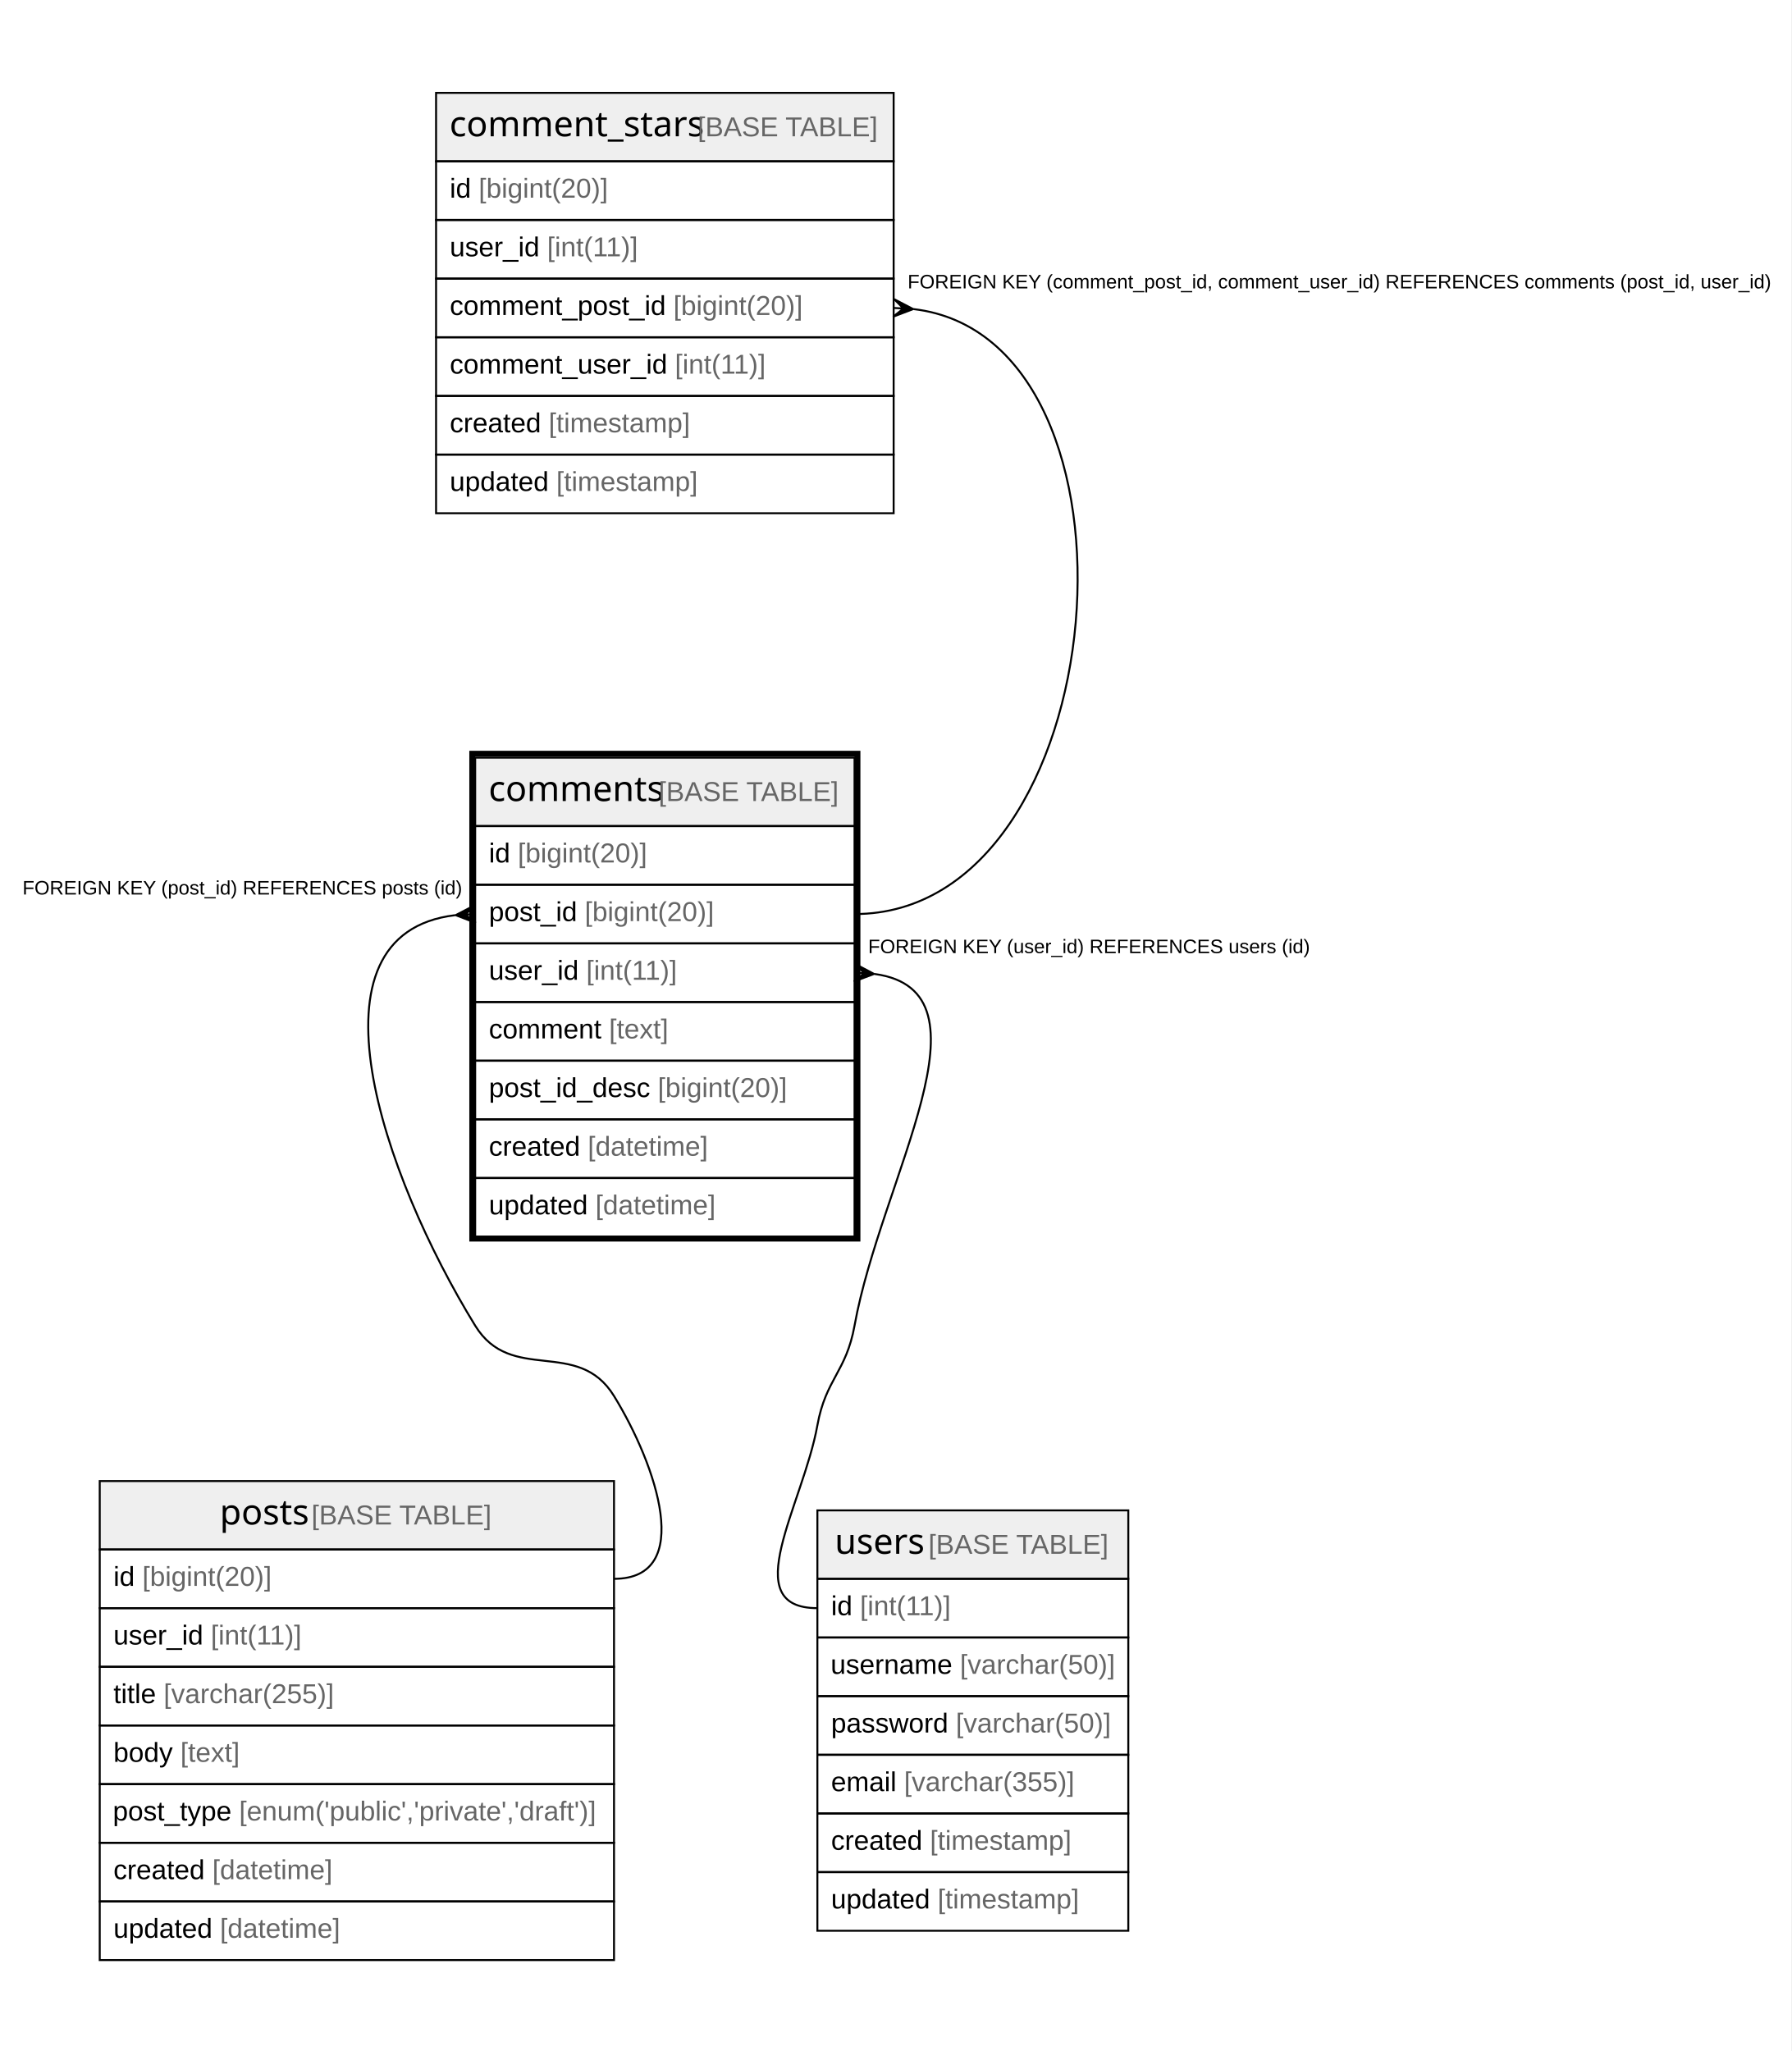
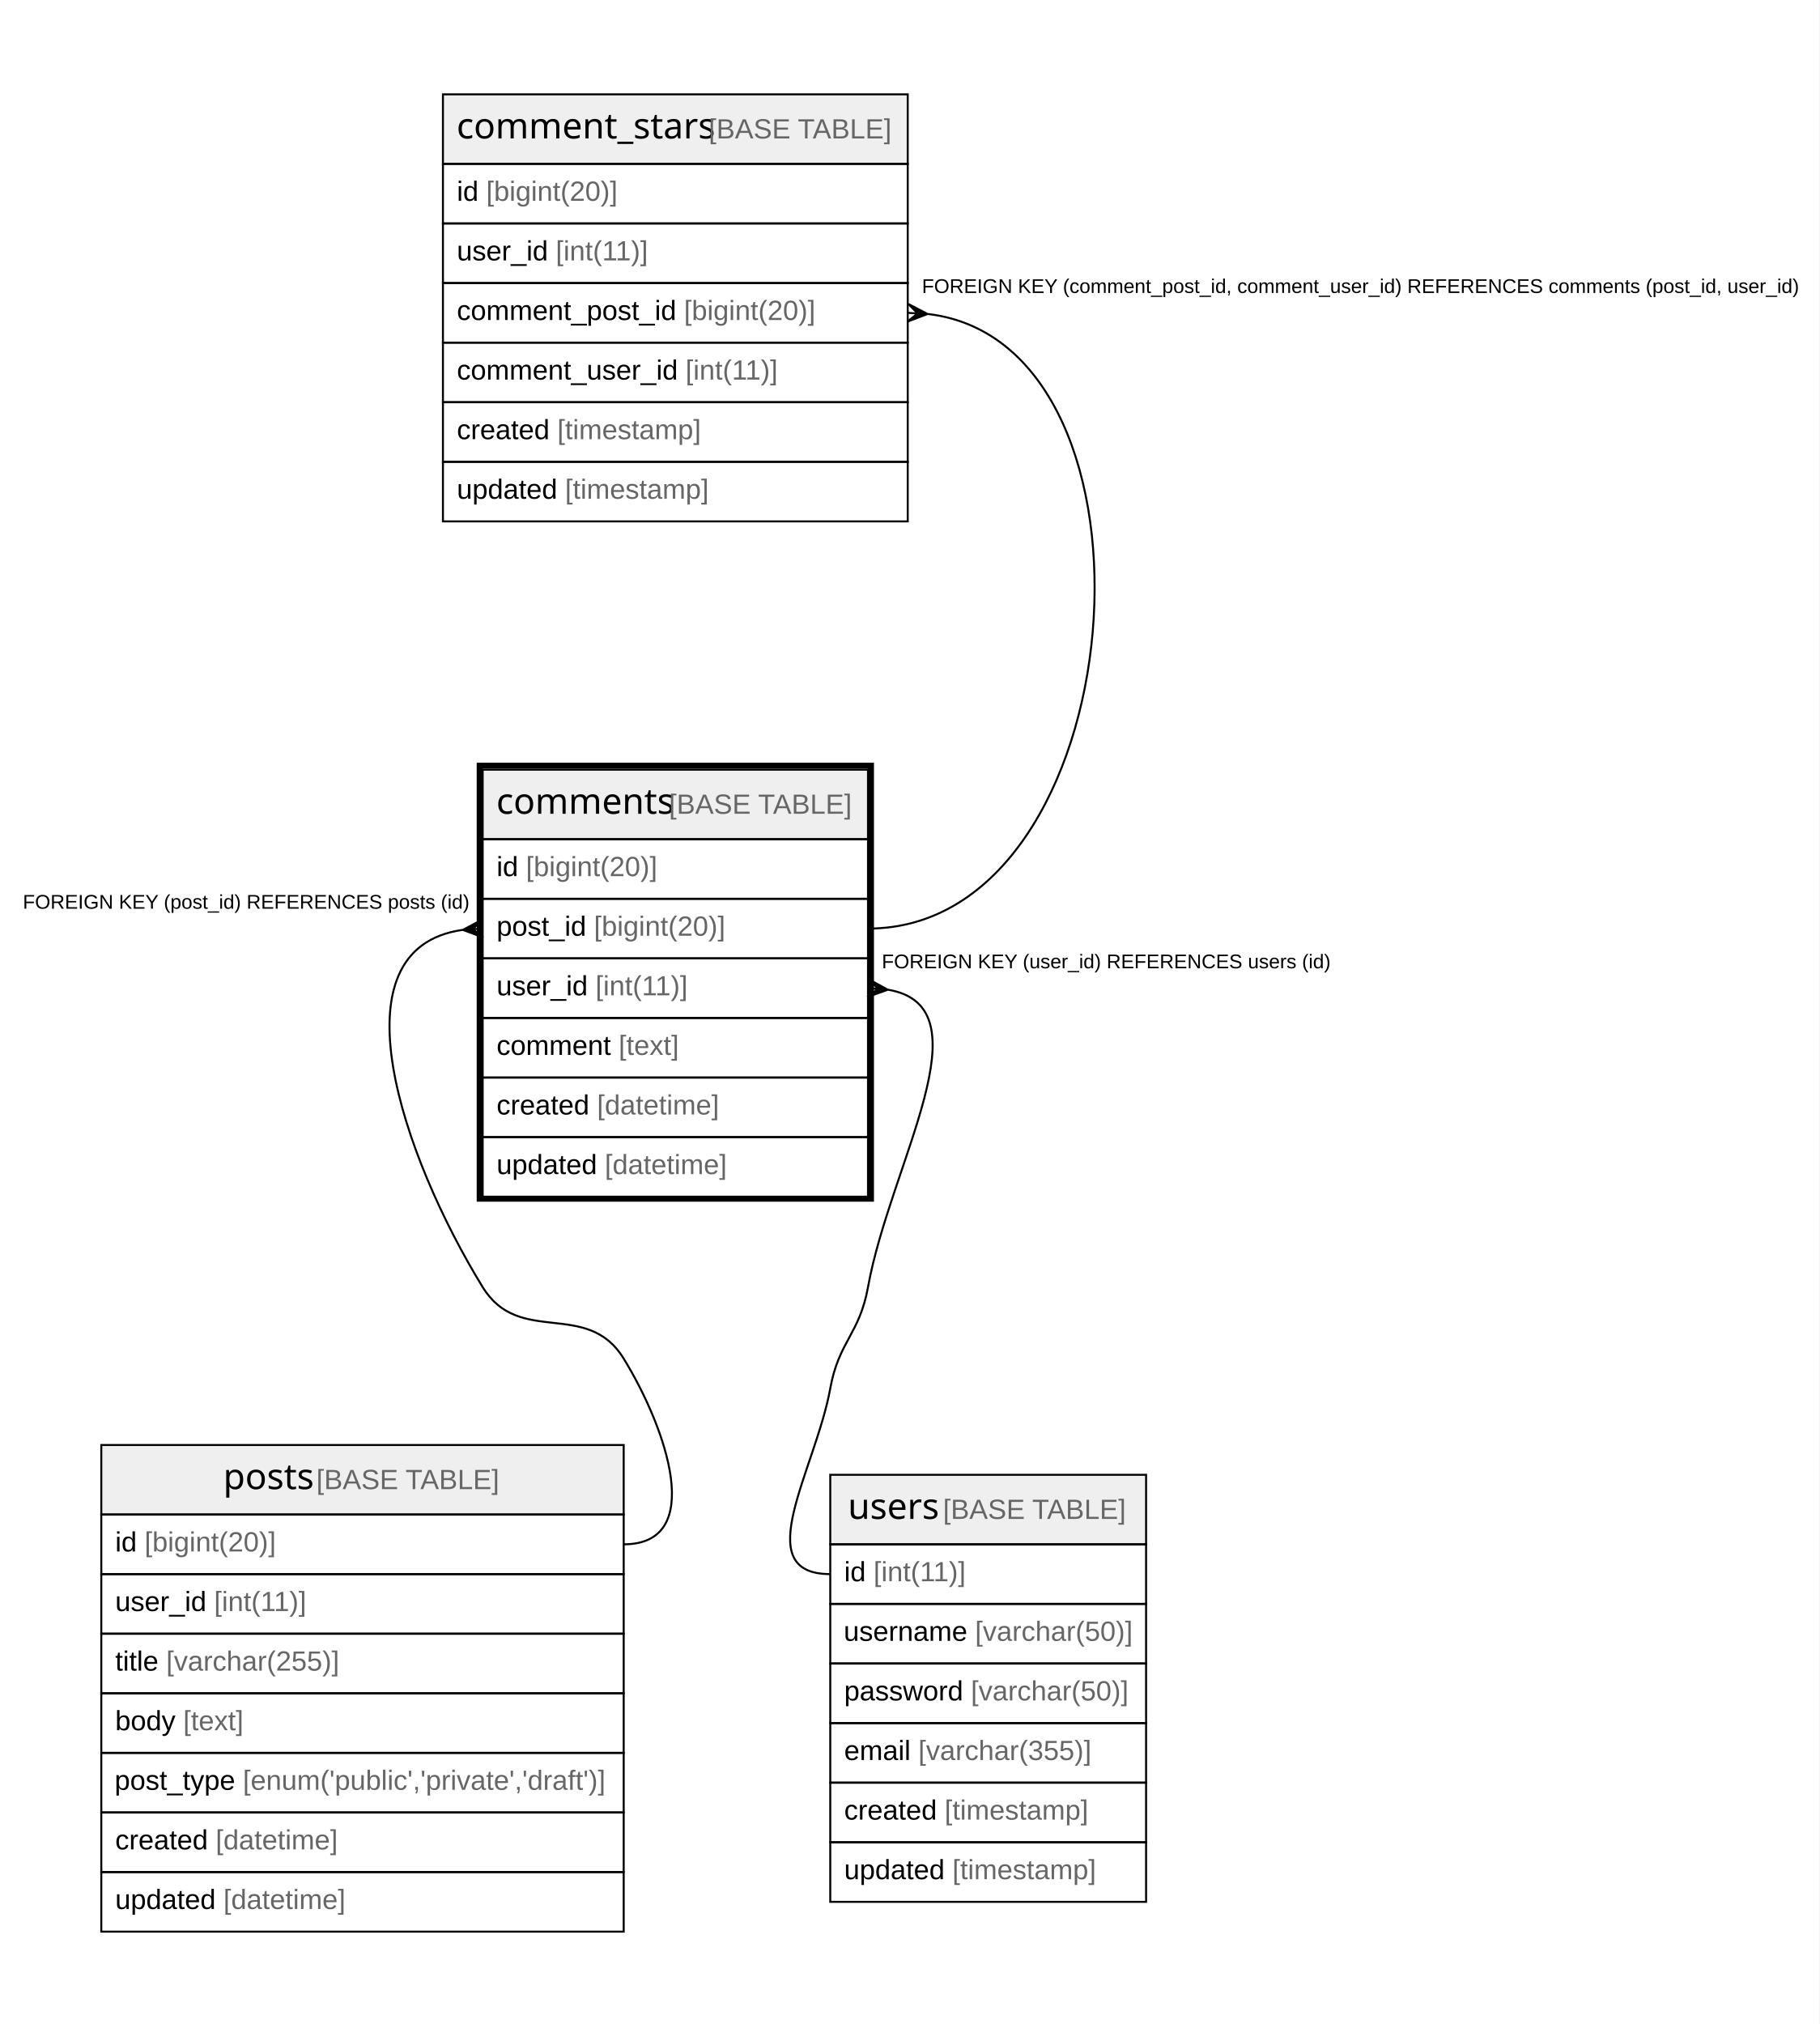
- <svg xmlns="http://www.w3.org/2000/svg" width="916pt" height="1049pt" viewBox="0.00 0.00 916.00 1049.00">
-   <g id="graph0" class="graph" transform="scale(1 1) rotate(0) translate(4 1045)">
-     <polygon fill="#ffffff" stroke="transparent" points="-4,4 -4,-1045 912,-1045 912,4 -4,4" />
+ <svg xmlns="http://www.w3.org/2000/svg" width="916pt" height="1019pt" viewBox="0.00 0.00 916.00 1019.00">
+   <g id="graph0" class="graph" transform="scale(1 1) rotate(0) translate(4 1015)">
+     <polygon fill="#ffffff" stroke="transparent" points="-4,4 -4,-1015 912,-1015 912,4 -4,4" />
    <g id="node1" class="node">
-       <polygon fill="#efefef" stroke="transparent" points="239,-622.5 239,-657.5 433,-657.5 433,-622.5 239,-622.5" />
-       <polygon fill="none" stroke="#000000" points="239,-622.5 239,-657.5 433,-657.5 433,-622.5 239,-622.5" />
-       <text text-anchor="start" x="245.87" y="-635.3" font-family="Arial Bold" font-size="18.00" fill="#000000">comments</text>
-       <text text-anchor="start" x="328.876" y="-635.3" font-family="Arial" font-size="14.00" fill="#000000"> </text>
-       <text text-anchor="start" x="332.766" y="-635.3" font-family="Arial" font-size="14.00" fill="#666666">[BASE TABLE]</text>
-       <polygon fill="none" stroke="#000000" points="239,-592.5 239,-622.5 433,-622.5 433,-592.5 239,-592.5" />
-       <text text-anchor="start" x="246" y="-603.9" font-family="Arial" font-size="14.00" fill="#000000">id </text>
-       <text text-anchor="start" x="260.78" y="-603.9" font-family="Arial" font-size="14.00" fill="#666666">[bigint(20)]</text>
+       <polygon fill="#efefef" stroke="transparent" points="239,-592.5 239,-627.5 433,-627.5 433,-592.5 239,-592.5" />
+       <polygon fill="none" stroke="#000000" points="239,-592.5 239,-627.5 433,-627.5 433,-592.5 239,-592.5" />
+       <text text-anchor="start" x="245.87" y="-605.3" font-family="Arial Bold" font-size="18.00" fill="#000000">comments</text>
+       <text text-anchor="start" x="328.876" y="-605.3" font-family="Arial" font-size="14.00" fill="#000000"> </text>
+       <text text-anchor="start" x="332.766" y="-605.3" font-family="Arial" font-size="14.00" fill="#666666">[BASE TABLE]</text>
      <polygon fill="none" stroke="#000000" points="239,-562.5 239,-592.5 433,-592.5 433,-562.5 239,-562.5" />
-       <text text-anchor="start" x="246" y="-573.9" font-family="Arial" font-size="14.00" fill="#000000">post_id </text>
-       <text text-anchor="start" x="295.018" y="-573.9" font-family="Arial" font-size="14.00" fill="#666666">[bigint(20)]</text>
+       <text text-anchor="start" x="246" y="-573.9" font-family="Arial" font-size="14.00" fill="#000000">id </text>
+       <text text-anchor="start" x="260.78" y="-573.9" font-family="Arial" font-size="14.00" fill="#666666">[bigint(20)]</text>
      <polygon fill="none" stroke="#000000" points="239,-532.5 239,-562.5 433,-562.5 433,-532.5 239,-532.5" />
-       <text text-anchor="start" x="246" y="-543.9" font-family="Arial" font-size="14.00" fill="#000000">user_id </text>
-       <text text-anchor="start" x="295.788" y="-543.9" font-family="Arial" font-size="14.00" fill="#666666">[int(11)]</text>
+       <text text-anchor="start" x="246" y="-543.9" font-family="Arial" font-size="14.00" fill="#000000">post_id </text>
+       <text text-anchor="start" x="295.018" y="-543.9" font-family="Arial" font-size="14.00" fill="#666666">[bigint(20)]</text>
      <polygon fill="none" stroke="#000000" points="239,-502.5 239,-532.5 433,-532.5 433,-502.5 239,-502.5" />
-       <text text-anchor="start" x="246" y="-513.9" font-family="Arial" font-size="14.00" fill="#000000">comment </text>
-       <text text-anchor="start" x="307.45" y="-513.9" font-family="Arial" font-size="14.00" fill="#666666">[text]</text>
+       <text text-anchor="start" x="246" y="-513.9" font-family="Arial" font-size="14.00" fill="#000000">user_id </text>
+       <text text-anchor="start" x="295.788" y="-513.9" font-family="Arial" font-size="14.00" fill="#666666">[int(11)]</text>
      <polygon fill="none" stroke="#000000" points="239,-472.5 239,-502.5 433,-502.5 433,-472.5 239,-472.5" />
-       <text text-anchor="start" x="246" y="-483.9" font-family="Arial" font-size="14.00" fill="#000000">post_id_desc </text>
-       <text text-anchor="start" x="332.366" y="-483.9" font-family="Arial" font-size="14.00" fill="#666666">[bigint(20)]</text>
+       <text text-anchor="start" x="246" y="-483.9" font-family="Arial" font-size="14.00" fill="#000000">comment </text>
+       <text text-anchor="start" x="307.45" y="-483.9" font-family="Arial" font-size="14.00" fill="#666666">[text]</text>
      <polygon fill="none" stroke="#000000" points="239,-442.5 239,-472.5 433,-472.5 433,-442.5 239,-442.5" />
      <text text-anchor="start" x="246" y="-453.9" font-family="Arial" font-size="14.00" fill="#000000">created </text>
      <text text-anchor="start" x="296.572" y="-453.9" font-family="Arial" font-size="14.00" fill="#666666">[datetime]</text>
      <polygon fill="none" stroke="#000000" points="239,-412.5 239,-442.5 433,-442.5 433,-412.5 239,-412.5" />
      <text text-anchor="start" x="246" y="-423.9" font-family="Arial" font-size="14.00" fill="#000000">updated </text>
      <text text-anchor="start" x="300.477" y="-423.9" font-family="Arial" font-size="14.00" fill="#666666">[datetime]</text>
-       <polygon fill="none" stroke="#000000" stroke-width="3" points="237.5,-411.5 237.5,-659.5 434.5,-659.5 434.5,-411.5 237.5,-411.5" />
+       <polygon fill="none" stroke="#000000" stroke-width="3" points="237.5,-411.5 237.5,-629.5 434.5,-629.5 434.5,-411.5 237.5,-411.5" />
    </g>
    <g id="node2" class="node">
      <polygon fill="#efefef" stroke="transparent" points="47,-252.5 47,-287.5 310,-287.5 310,-252.5 47,-252.5" />
      <polygon fill="none" stroke="#000000" points="47,-252.5 47,-287.5 310,-287.5 310,-252.5 47,-252.5" />
      <text text-anchor="start" x="108.366" y="-265.3" font-family="Arial Bold" font-size="18.00" fill="#000000">posts</text>
      <text text-anchor="start" x="151.38" y="-265.3" font-family="Arial" font-size="14.00" fill="#000000"> </text>
      <text text-anchor="start" x="155.271" y="-265.3" font-family="Arial" font-size="14.00" fill="#666666">[BASE TABLE]</text>
      <polygon fill="none" stroke="#000000" points="47,-222.5 47,-252.5 310,-252.5 310,-222.5 47,-222.5" />
      <text text-anchor="start" x="54" y="-233.9" font-family="Arial" font-size="14.00" fill="#000000">id </text>
      <text text-anchor="start" x="68.78" y="-233.9" font-family="Arial" font-size="14.00" fill="#666666">[bigint(20)]</text>
      <polygon fill="none" stroke="#000000" points="47,-192.5 47,-222.5 310,-222.5 310,-192.5 47,-192.5" />
      <text text-anchor="start" x="54" y="-203.9" font-family="Arial" font-size="14.00" fill="#000000">user_id </text>
      <text text-anchor="start" x="103.788" y="-203.9" font-family="Arial" font-size="14.00" fill="#666666">[int(11)]</text>
      <polygon fill="none" stroke="#000000" points="47,-162.5 47,-192.5 310,-192.5 310,-162.5 47,-162.5" />
      <text text-anchor="start" x="54" y="-173.9" font-family="Arial" font-size="14.00" fill="#000000">title </text>
      <text text-anchor="start" x="79.668" y="-173.9" font-family="Arial" font-size="14.00" fill="#666666">[varchar(255)]</text>
      <polygon fill="none" stroke="#000000" points="47,-132.5 47,-162.5 310,-162.5 310,-132.5 47,-132.5" />
      <text text-anchor="start" x="54" y="-143.9" font-family="Arial" font-size="14.00" fill="#000000">body </text>
      <text text-anchor="start" x="88.238" y="-143.9" font-family="Arial" font-size="14.00" fill="#666666">[text]</text>
      <polygon fill="none" stroke="#000000" points="47,-102.5 47,-132.5 310,-132.5 310,-102.5 47,-102.5" />
      <text text-anchor="start" x="53.697" y="-113.9" font-family="Arial" font-size="14.00" fill="#000000">post_type </text>
      <text text-anchor="start" x="118.282" y="-113.9" font-family="Arial" font-size="14.00" fill="#666666">[enum('public','private','draft')]</text>
      <polygon fill="none" stroke="#000000" points="47,-72.5 47,-102.5 310,-102.5 310,-72.5 47,-72.5" />
      <text text-anchor="start" x="54" y="-83.9" font-family="Arial" font-size="14.00" fill="#000000">created </text>
      <text text-anchor="start" x="104.572" y="-83.9" font-family="Arial" font-size="14.00" fill="#666666">[datetime]</text>
      <polygon fill="none" stroke="#000000" points="47,-42.5 47,-72.5 310,-72.5 310,-42.5 47,-42.5" />
      <text text-anchor="start" x="54" y="-53.9" font-family="Arial" font-size="14.00" fill="#000000">updated </text>
      <text text-anchor="start" x="108.477" y="-53.9" font-family="Arial" font-size="14.00" fill="#666666">[datetime]</text>
    </g>
    <g id="edge1" class="edge">
-       <path fill="none" stroke="#000000" d="M228.661,-576.912C148.935,-567.361 191.951,-443.607 239,-367 257.516,-336.852 291.484,-361.148 310,-331 331.748,-295.589 351.556,-237.5 310,-237.5" />
-       <polygon fill="#000000" stroke="#000000" points="229.016,-576.932 238.744,-581.993 234.008,-577.216 239,-577.5 239,-577.5 239,-577.5 234.008,-577.216 239.256,-573.007 229.016,-576.932 229.016,-576.932" />
-       <text text-anchor="start" x="7.495" y="-587.5" font-family="Arial" font-size="10.00" fill="#000000">FOREIGN KEY (post_id) REFERENCES posts (id)</text>
+       <path fill="none" stroke="#000000" d="M228.896,-546.835C162.221,-537.513 198.903,-432.288 239,-367 257.516,-336.852 291.484,-361.148 310,-331 331.748,-295.589 351.556,-237.5 310,-237.5" />
+       <polygon fill="#000000" stroke="#000000" points="229.022,-546.843 238.704,-551.99 234.011,-547.172 239,-547.5 239,-547.5 239,-547.5 234.011,-547.172 239.296,-543.01 229.022,-546.843 229.022,-546.843" />
+       <text text-anchor="start" x="7.495" y="-557.5" font-family="Arial" font-size="10.00" fill="#000000">FOREIGN KEY (post_id) REFERENCES posts (id)</text>
    </g>
    <g id="node4" class="node">
      <polygon fill="#efefef" stroke="transparent" points="414,-237.5 414,-272.5 573,-272.5 573,-237.5 414,-237.5" />
      <polygon fill="none" stroke="#000000" points="414,-237.5 414,-272.5 573,-272.5 573,-237.5 414,-237.5" />
      <text text-anchor="start" x="422.871" y="-250.3" font-family="Arial Bold" font-size="18.00" fill="#000000">users</text>
      <text text-anchor="start" x="466.875" y="-250.3" font-family="Arial" font-size="14.00" fill="#000000"> </text>
      <text text-anchor="start" x="470.766" y="-250.3" font-family="Arial" font-size="14.00" fill="#666666">[BASE TABLE]</text>
      <polygon fill="none" stroke="#000000" points="414,-207.5 414,-237.5 573,-237.5 573,-207.5 414,-207.5" />
      <text text-anchor="start" x="421" y="-218.9" font-family="Arial" font-size="14.00" fill="#000000">id </text>
      <text text-anchor="start" x="435.78" y="-218.9" font-family="Arial" font-size="14.00" fill="#666666">[int(11)]</text>
      <polygon fill="none" stroke="#000000" points="414,-177.5 414,-207.5 573,-207.5 573,-177.5 414,-177.5" />
      <text text-anchor="start" x="420.769" y="-188.9" font-family="Arial" font-size="14.00" fill="#000000">username </text>
      <text text-anchor="start" x="486.894" y="-188.9" font-family="Arial" font-size="14.00" fill="#666666">[varchar(50)]</text>
      <polygon fill="none" stroke="#000000" points="414,-147.5 414,-177.5 573,-177.5 573,-147.5 414,-147.5" />
      <text text-anchor="start" x="421" y="-158.9" font-family="Arial" font-size="14.00" fill="#000000">password </text>
      <text text-anchor="start" x="484.788" y="-158.9" font-family="Arial" font-size="14.00" fill="#666666">[varchar(50)]</text>
      <polygon fill="none" stroke="#000000" points="414,-117.5 414,-147.5 573,-147.5 573,-117.5 414,-117.5" />
      <text text-anchor="start" x="421" y="-128.9" font-family="Arial" font-size="14.00" fill="#000000">email </text>
      <text text-anchor="start" x="458.33" y="-128.9" font-family="Arial" font-size="14.00" fill="#666666">[varchar(355)]</text>
      <polygon fill="none" stroke="#000000" points="414,-87.5 414,-117.5 573,-117.5 573,-87.5 414,-87.5" />
      <text text-anchor="start" x="421" y="-98.9" font-family="Arial" font-size="14.00" fill="#000000">created </text>
      <text text-anchor="start" x="471.572" y="-98.9" font-family="Arial" font-size="14.00" fill="#666666">[timestamp]</text>
      <polygon fill="none" stroke="#000000" points="414,-57.5 414,-87.5 573,-87.5 573,-57.5 414,-57.5" />
      <text text-anchor="start" x="421" y="-68.9" font-family="Arial" font-size="14.00" fill="#000000">updated </text>
      <text text-anchor="start" x="475.477" y="-68.9" font-family="Arial" font-size="14.00" fill="#666666">[timestamp]</text>
    </g>
    <g id="edge3" class="edge">
-       <path fill="none" stroke="#000000" d="M443.338,-546.843C507.149,-538.029 446.562,-442.25 433,-367 428.71,-343.195 418.29,-339.805 414,-316 406.629,-275.103 372.444,-222.5 414,-222.5" />
-       <polygon fill="#000000" stroke="#000000" points="442.98,-546.866 432.715,-543.009 437.99,-547.183 433,-547.5 433,-547.5 433,-547.5 437.99,-547.183 433.285,-551.991 442.98,-546.866 442.98,-546.866" />
-       <text text-anchor="start" x="439.945" y="-557.5" font-family="Arial" font-size="10.00" fill="#000000">FOREIGN KEY (user_id) REFERENCES users (id)</text>
+       <path fill="none" stroke="#000000" d="M443.223,-516.704C493.794,-507.969 444.192,-429.1 433,-367 428.71,-343.195 418.29,-339.805 414,-316 406.629,-275.103 372.444,-222.5 414,-222.5" />
+       <polygon fill="#000000" stroke="#000000" points="442.97,-516.723 432.651,-513.014 437.985,-517.112 433,-517.5 433,-517.5 433,-517.5 437.985,-517.112 433.349,-521.986 442.97,-516.723 442.97,-516.723" />
+       <text text-anchor="start" x="439.945" y="-527.5" font-family="Arial" font-size="10.00" fill="#000000">FOREIGN KEY (user_id) REFERENCES users (id)</text>
    </g>
    <g id="node3" class="node">
-       <polygon fill="#efefef" stroke="transparent" points="219,-962.5 219,-997.5 453,-997.5 453,-962.5 219,-962.5" />
-       <polygon fill="none" stroke="#000000" points="219,-962.5 219,-997.5 453,-997.5 453,-962.5 219,-962.5" />
-       <text text-anchor="start" x="225.867" y="-975.3" font-family="Arial Bold" font-size="18.00" fill="#000000">comment_stars</text>
-       <text text-anchor="start" x="348.879" y="-975.3" font-family="Arial" font-size="14.00" fill="#000000"> </text>
-       <text text-anchor="start" x="352.77" y="-975.3" font-family="Arial" font-size="14.00" fill="#666666">[BASE TABLE]</text>
-       <polygon fill="none" stroke="#000000" points="219,-932.5 219,-962.5 453,-962.5 453,-932.5 219,-932.5" />
-       <text text-anchor="start" x="226" y="-943.9" font-family="Arial" font-size="14.00" fill="#000000">id </text>
-       <text text-anchor="start" x="240.78" y="-943.9" font-family="Arial" font-size="14.00" fill="#666666">[bigint(20)]</text>
+       <polygon fill="#efefef" stroke="transparent" points="219,-932.5 219,-967.5 453,-967.5 453,-932.5 219,-932.5" />
+       <polygon fill="none" stroke="#000000" points="219,-932.5 219,-967.5 453,-967.5 453,-932.5 219,-932.5" />
+       <text text-anchor="start" x="225.867" y="-945.3" font-family="Arial Bold" font-size="18.00" fill="#000000">comment_stars</text>
+       <text text-anchor="start" x="348.879" y="-945.3" font-family="Arial" font-size="14.00" fill="#000000"> </text>
+       <text text-anchor="start" x="352.77" y="-945.3" font-family="Arial" font-size="14.00" fill="#666666">[BASE TABLE]</text>
      <polygon fill="none" stroke="#000000" points="219,-902.5 219,-932.5 453,-932.5 453,-902.5 219,-902.5" />
-       <text text-anchor="start" x="226" y="-913.9" font-family="Arial" font-size="14.00" fill="#000000">user_id </text>
-       <text text-anchor="start" x="275.788" y="-913.9" font-family="Arial" font-size="14.00" fill="#666666">[int(11)]</text>
+       <text text-anchor="start" x="226" y="-913.9" font-family="Arial" font-size="14.00" fill="#000000">id </text>
+       <text text-anchor="start" x="240.78" y="-913.9" font-family="Arial" font-size="14.00" fill="#666666">[bigint(20)]</text>
      <polygon fill="none" stroke="#000000" points="219,-872.5 219,-902.5 453,-902.5 453,-872.5 219,-872.5" />
-       <text text-anchor="start" x="226" y="-883.9" font-family="Arial" font-size="14.00" fill="#000000">comment_post_id </text>
-       <text text-anchor="start" x="340.36" y="-883.9" font-family="Arial" font-size="14.00" fill="#666666">[bigint(20)]</text>
+       <text text-anchor="start" x="226" y="-883.9" font-family="Arial" font-size="14.00" fill="#000000">user_id </text>
+       <text text-anchor="start" x="275.788" y="-883.9" font-family="Arial" font-size="14.00" fill="#666666">[int(11)]</text>
      <polygon fill="none" stroke="#000000" points="219,-842.5 219,-872.5 453,-872.5 453,-842.5 219,-842.5" />
-       <text text-anchor="start" x="226" y="-853.9" font-family="Arial" font-size="14.00" fill="#000000">comment_user_id </text>
-       <text text-anchor="start" x="341.13" y="-853.9" font-family="Arial" font-size="14.00" fill="#666666">[int(11)]</text>
+       <text text-anchor="start" x="226" y="-853.9" font-family="Arial" font-size="14.00" fill="#000000">comment_post_id </text>
+       <text text-anchor="start" x="340.36" y="-853.9" font-family="Arial" font-size="14.00" fill="#666666">[bigint(20)]</text>
      <polygon fill="none" stroke="#000000" points="219,-812.5 219,-842.5 453,-842.5 453,-812.5 219,-812.5" />
-       <text text-anchor="start" x="226" y="-823.9" font-family="Arial" font-size="14.00" fill="#000000">created </text>
-       <text text-anchor="start" x="276.572" y="-823.9" font-family="Arial" font-size="14.00" fill="#666666">[timestamp]</text>
+       <text text-anchor="start" x="226" y="-823.9" font-family="Arial" font-size="14.00" fill="#000000">comment_user_id </text>
+       <text text-anchor="start" x="341.13" y="-823.9" font-family="Arial" font-size="14.00" fill="#666666">[int(11)]</text>
      <polygon fill="none" stroke="#000000" points="219,-782.5 219,-812.5 453,-812.5 453,-782.5 219,-782.5" />
-       <text text-anchor="start" x="226" y="-793.9" font-family="Arial" font-size="14.00" fill="#000000">updated </text>
-       <text text-anchor="start" x="280.477" y="-793.9" font-family="Arial" font-size="14.00" fill="#666666">[timestamp]</text>
+       <text text-anchor="start" x="226" y="-793.9" font-family="Arial" font-size="14.00" fill="#000000">created </text>
+       <text text-anchor="start" x="276.572" y="-793.9" font-family="Arial" font-size="14.00" fill="#666666">[timestamp]</text>
+       <polygon fill="none" stroke="#000000" points="219,-752.5 219,-782.5 453,-782.5 453,-752.5 219,-752.5" />
+       <text text-anchor="start" x="226" y="-763.9" font-family="Arial" font-size="14.00" fill="#000000">updated </text>
+       <text text-anchor="start" x="280.477" y="-763.9" font-family="Arial" font-size="14.00" fill="#666666">[timestamp]</text>
    </g>
    <g id="edge2" class="edge">
-       <path fill="none" stroke="#000000" d="M463.212,-886.911C589.972,-871.958 567.559,-577.5 433,-577.5" />
-       <polygon fill="#000000" stroke="#000000" points="462.983,-886.924 452.741,-883.008 457.992,-887.212 453,-887.5 453,-887.5 453,-887.5 457.992,-887.212 453.259,-891.992 462.983,-886.924 462.983,-886.924" />
-       <text text-anchor="start" x="460.144" y="-897.5" font-family="Arial" font-size="10.00" fill="#000000">FOREIGN KEY (comment_post_id, comment_user_id) REFERENCES comments (post_id, user_id)</text>
+       <path fill="none" stroke="#000000" d="M463.212,-856.911C589.972,-841.958 567.559,-547.5 433,-547.5" />
+       <polygon fill="#000000" stroke="#000000" points="462.983,-856.924 452.741,-853.008 457.992,-857.212 453,-857.5 453,-857.5 453,-857.5 457.992,-857.212 453.259,-861.992 462.983,-856.924 462.983,-856.924" />
+       <text text-anchor="start" x="460.144" y="-867.5" font-family="Arial" font-size="10.00" fill="#000000">FOREIGN KEY (comment_post_id, comment_user_id) REFERENCES comments (post_id, user_id)</text>
    </g>
  </g>
</svg>
